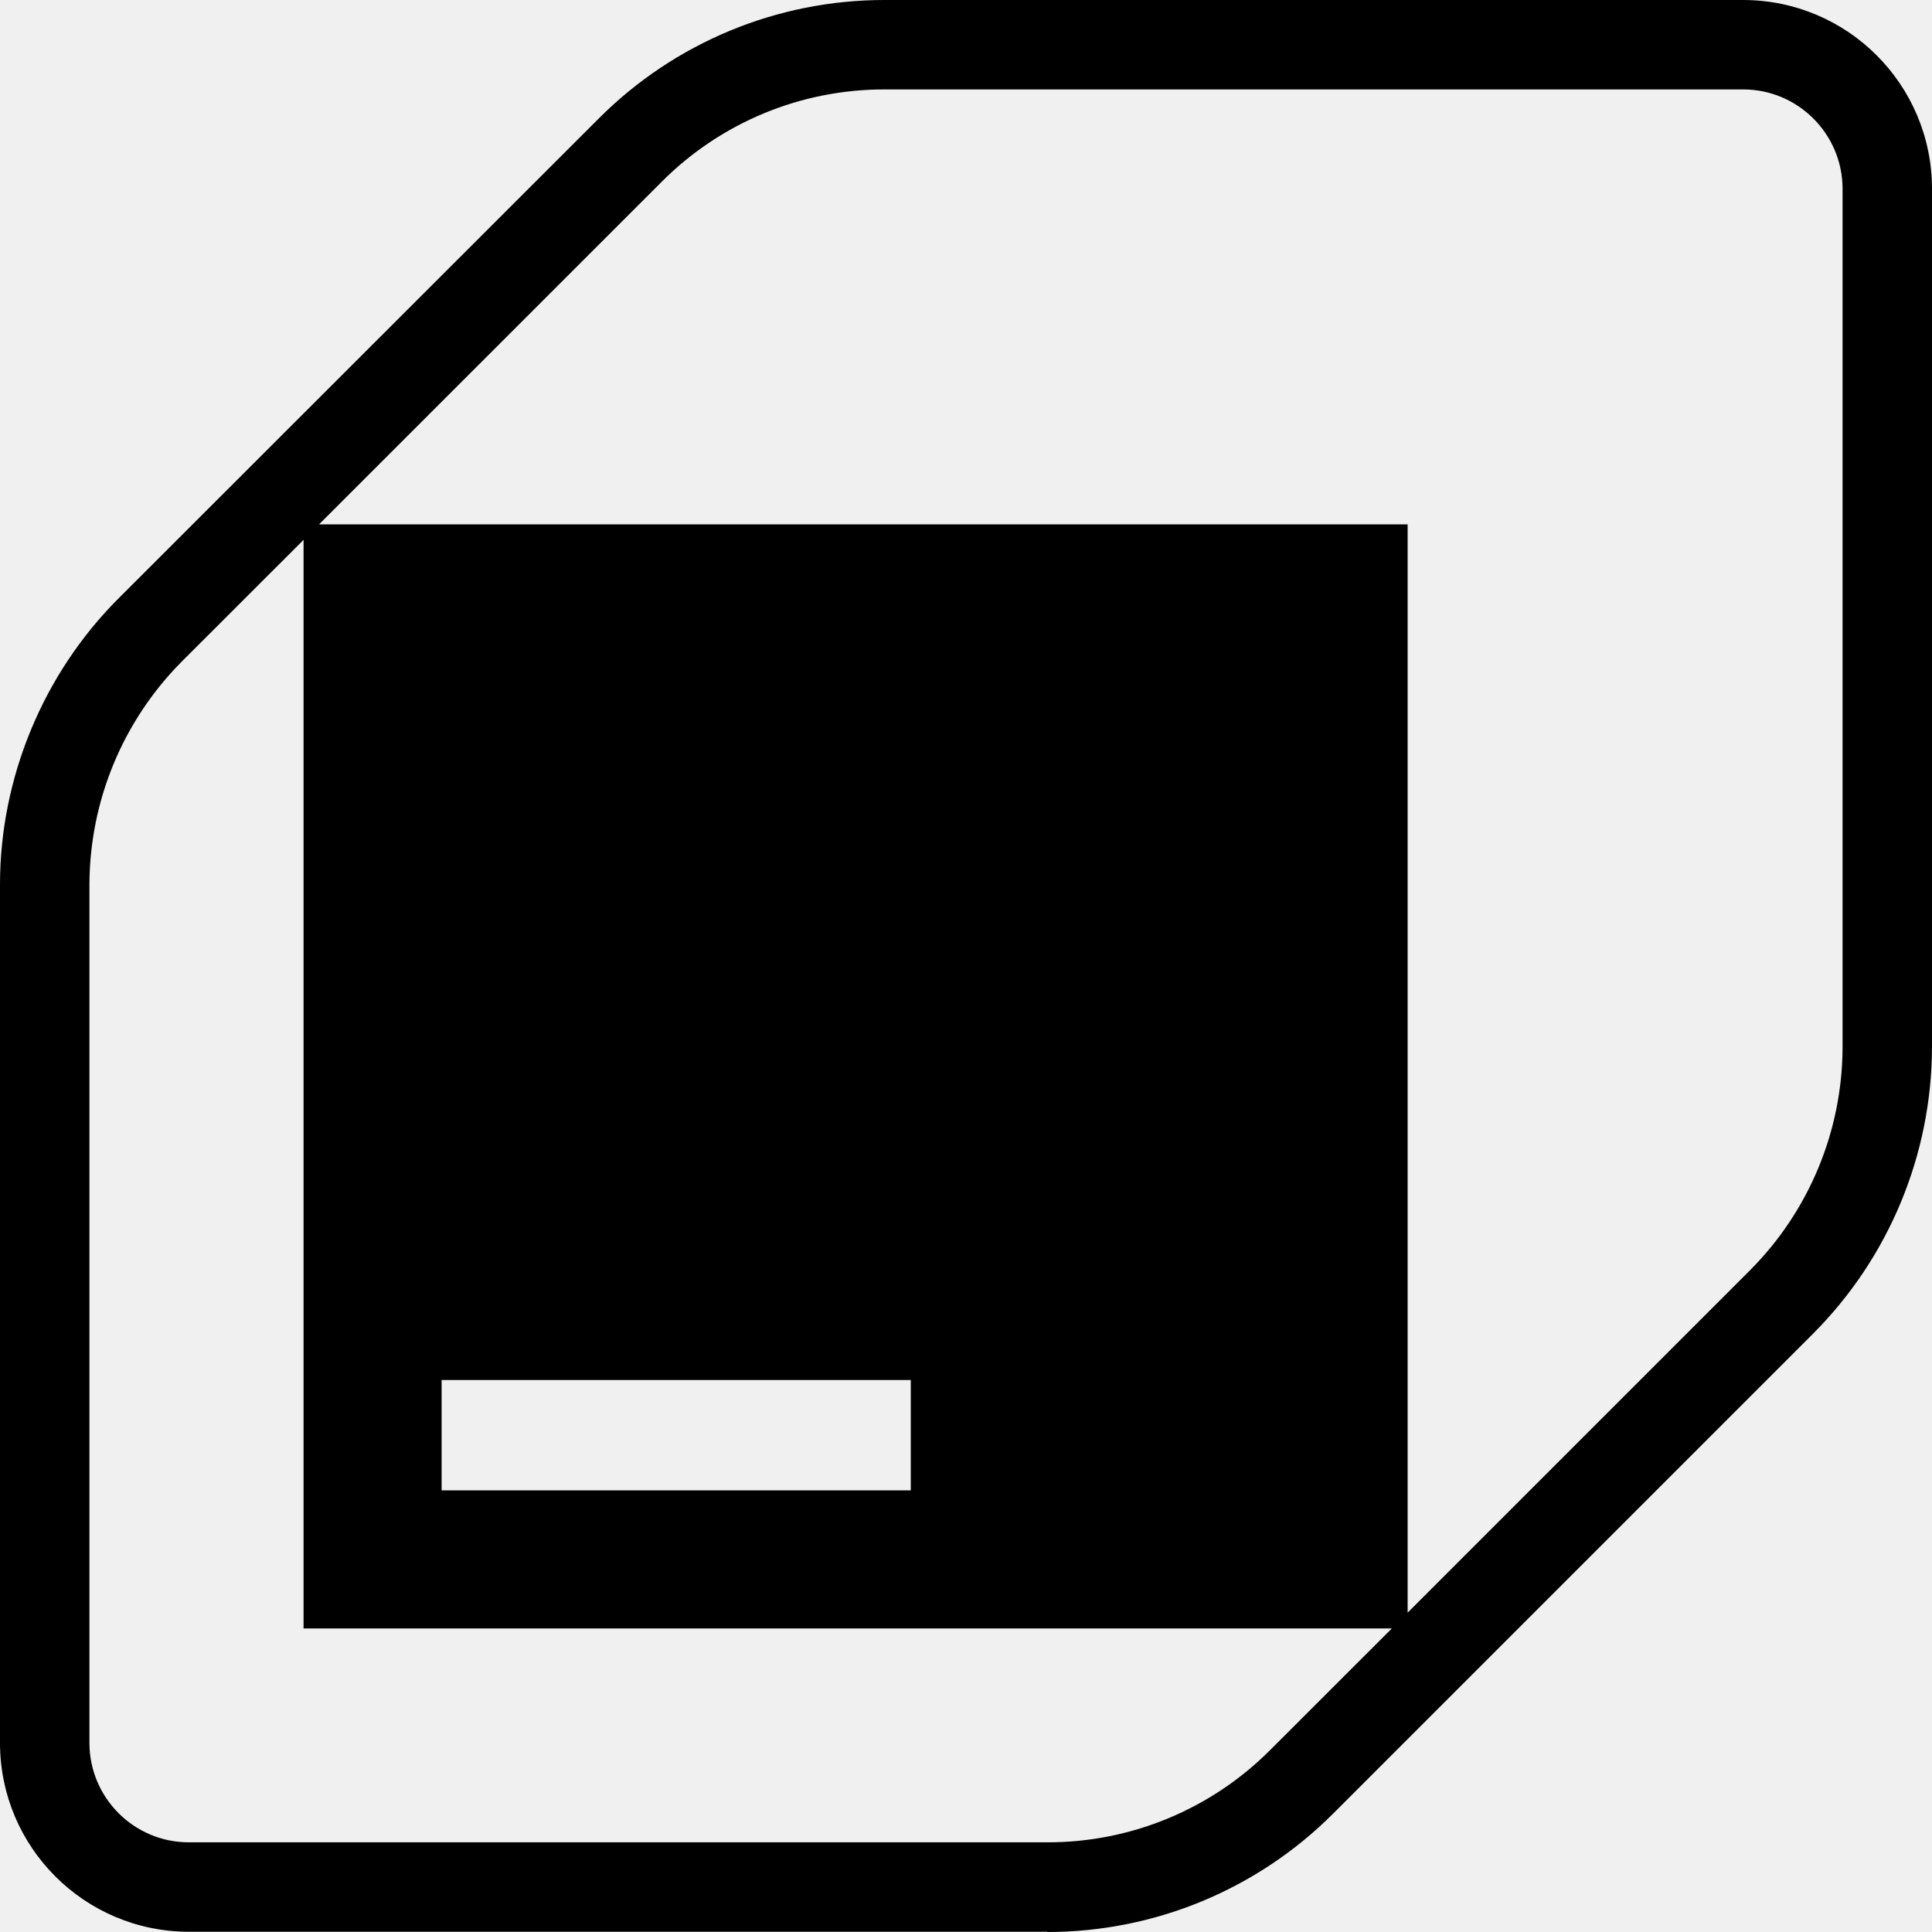
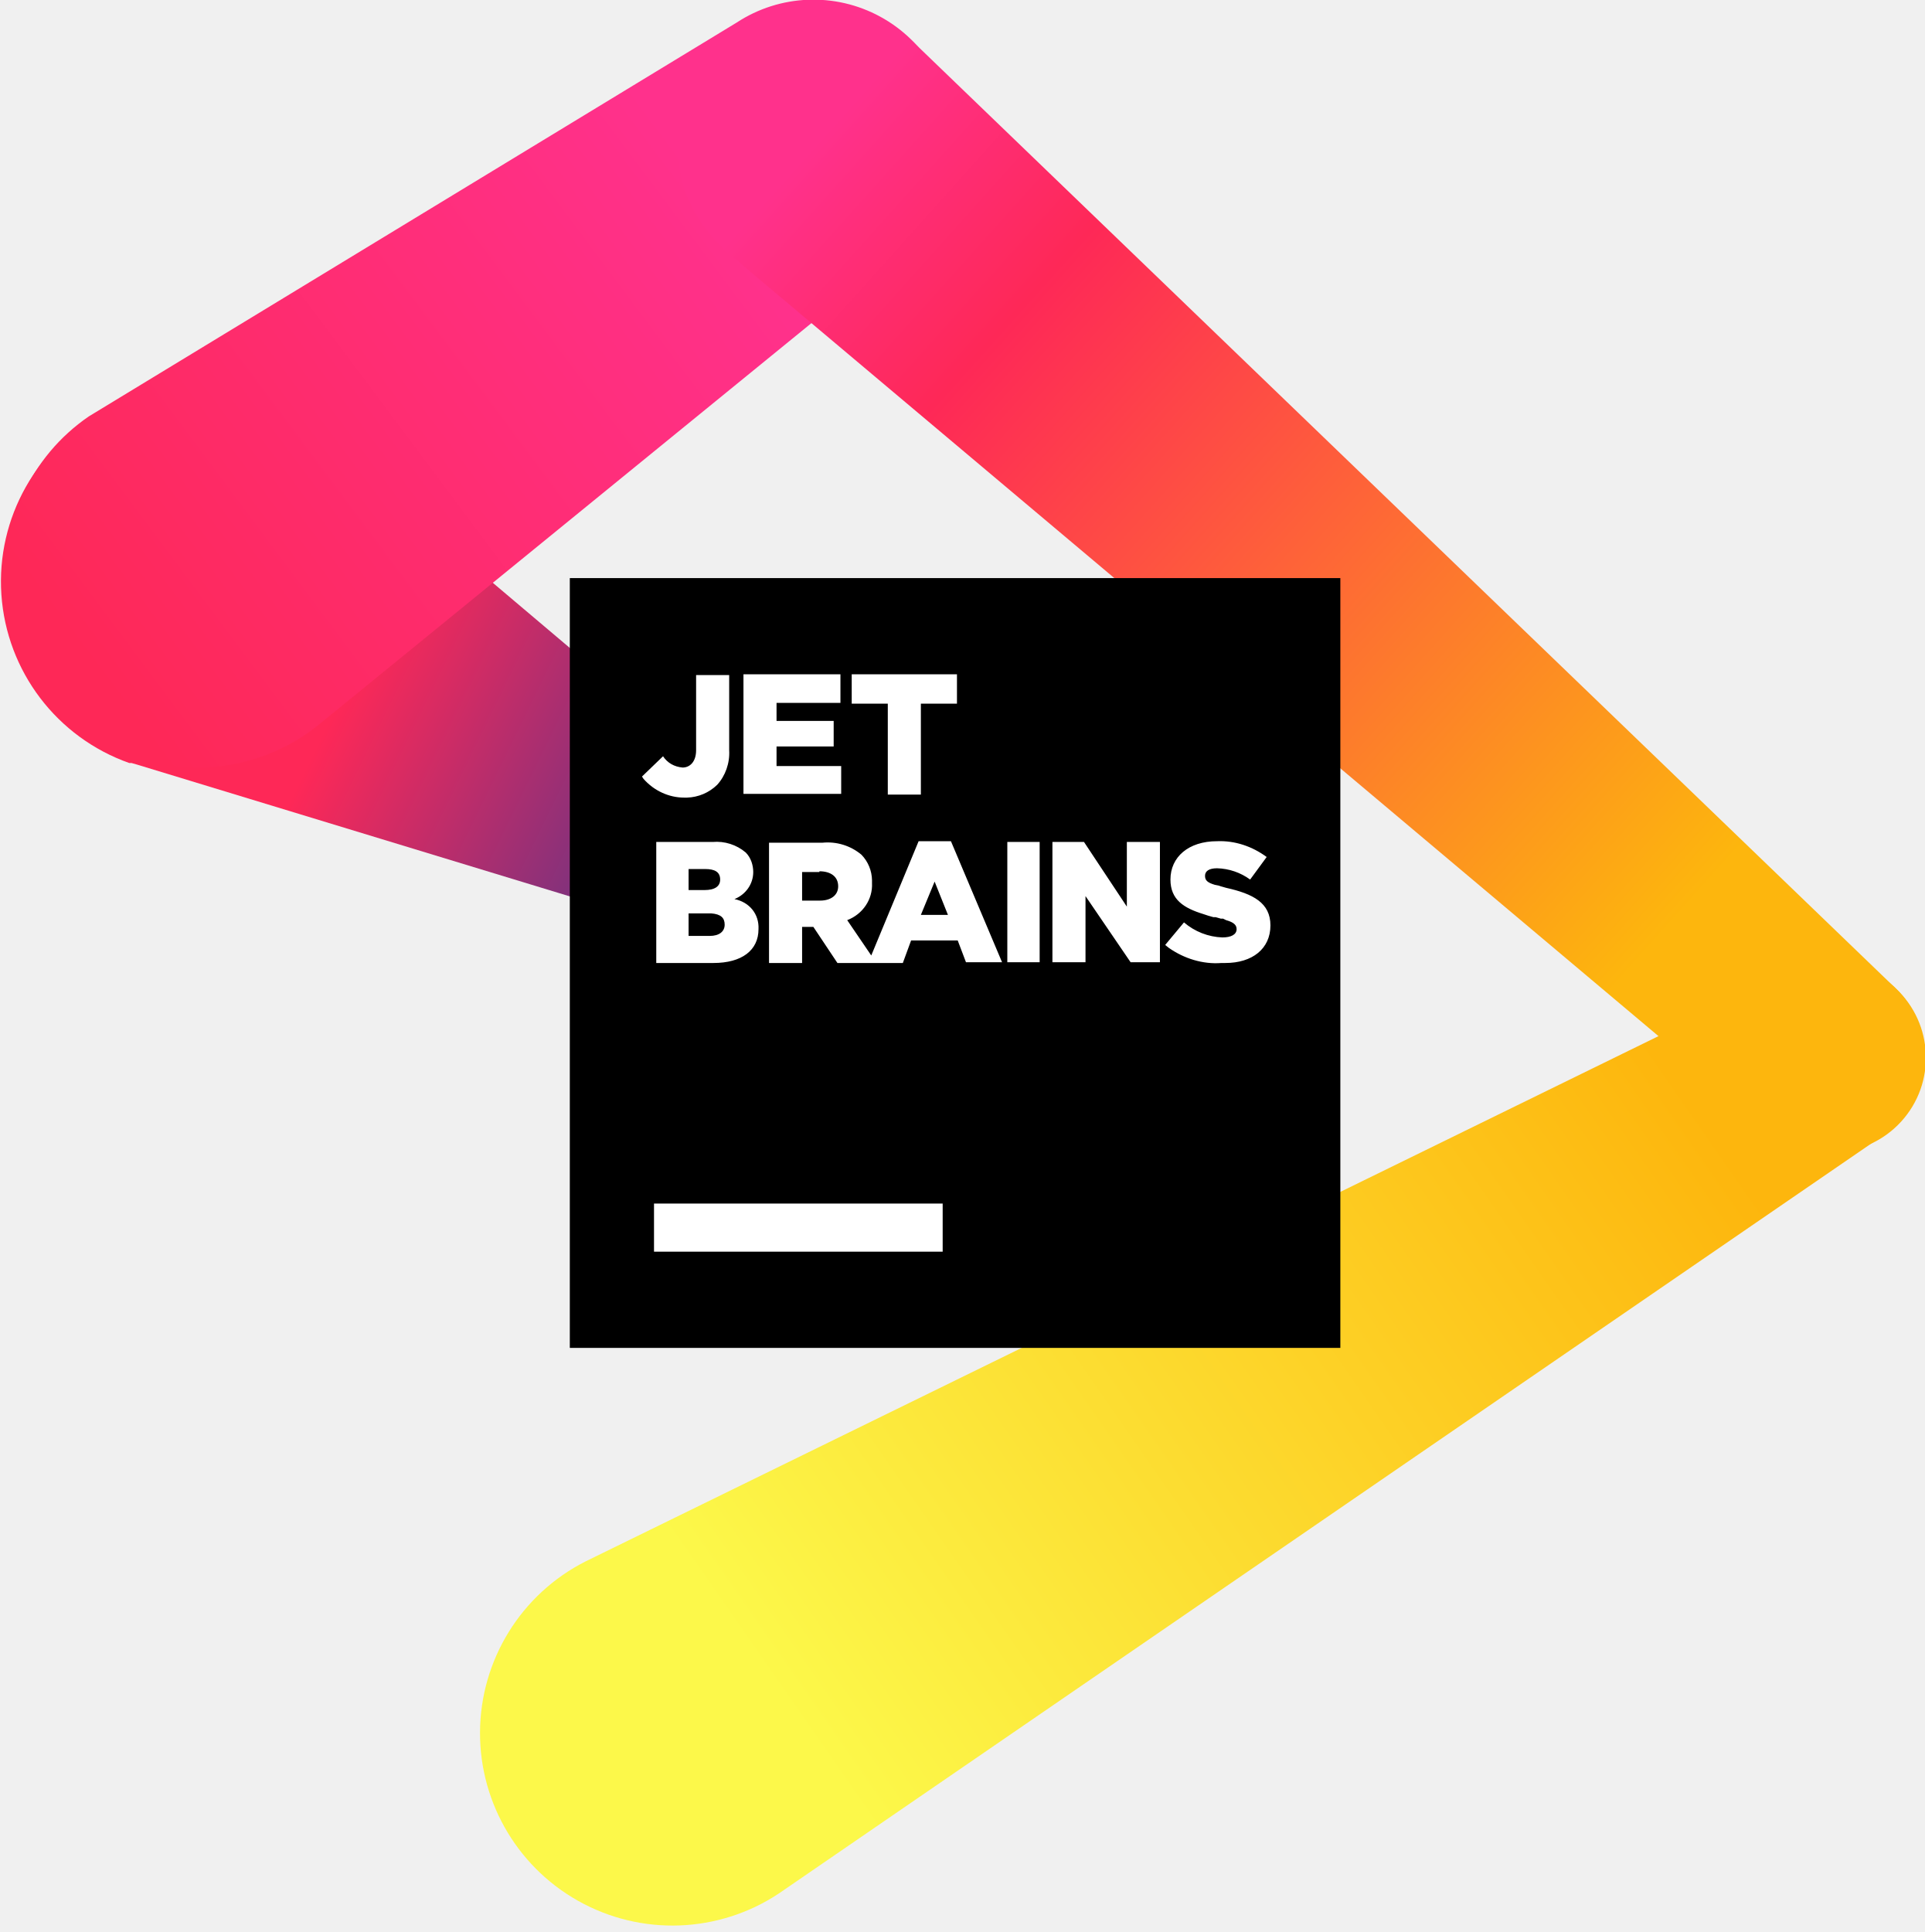
- <svg xmlns="http://www.w3.org/2000/svg" fill="currentColor" role="img" viewBox="0 0 24 24">
-   <path d="M2.345 23.997A2.347 2.347 0 0 1 0 21.652V10.988C0 9.665.535 8.37 1.473 7.433l5.965-5.961A5.01 5.01 0 0 1 10.989 0h10.666A2.347 2.347 0 0 1 24 2.345v10.664a5.056 5.056 0 0 1-1.473 3.554l-5.965 5.965A5.017 5.017 0 0 1 13.007 24v-.003H2.345Zm8.969-6.854H5.486v1.371h5.828v-1.371ZM3.963 6.514h13.523v13.519l4.257-4.257a3.936 3.936 0 0 0 1.146-2.767V2.345c0-.678-.552-1.234-1.234-1.234H10.989a3.897 3.897 0 0 0-2.767 1.145L3.963 6.514Zm-.192.192L2.256 8.22a3.944 3.944 0 0 0-1.145 2.768v10.664c0 .678.552 1.234 1.234 1.234h10.666a3.9 3.9 0 0 0 2.767-1.146l1.512-1.511H3.771V6.706Z" />
+ <svg xmlns="http://www.w3.org/2000/svg" preserveAspectRatio="xMidYMid" viewBox="0 0 256 257">
+   <defs>
+     <linearGradient x1="25.2%" y1="43.3%" x2="99.2%" y2="67.4%" id="a">
+       <stop stop-color="#FE2857" offset="21%" />
+       <stop stop-color="#293896" offset="100%" />
+     </linearGradient>
+     <linearGradient x1="2.3%" y1="77.1%" x2="90.7%" y2="24.1%" id="b">
+       <stop stop-color="#FE2857" offset="0%" />
+       <stop stop-color="#FE2857" offset="1%" />
+       <stop stop-color="#FF318C" offset="86%" />
+     </linearGradient>
+     <linearGradient x1="6.3%" y1="13.9%" x2="94.6%" y2="87.7%" id="c">
+       <stop stop-color="#FF318C" offset="2%" />
+       <stop stop-color="#FE2857" offset="21%" />
+       <stop stop-color="#FDB60D" offset="86%" />
+     </linearGradient>
+     <linearGradient x1="91.1%" y1="27.7%" x2="2%" y2="68.6%" id="d">
+       <stop stop-color="#FDB60D" offset="1%" />
+       <stop stop-color="#FCF84A" offset="86%" />
+     </linearGradient>
+   </defs>
+   <path d="M112.7 117.4 42 57.6a25.6 25.6 0 1 0-24.8 43.9h.3l.7.2 89 27.1a6 6 0 0 0 2 .4 6.4 6.4 0 0 0 3.3-11.8Z" fill="url(#a)" />
+   <path d="M126.8 18.7A18.6 18.6 0 0 0 98 3L11.8 55.4a25.6 25.6 0 1 0 30.6 41l77.3-63 .6-.5c4.1-3.6 6.5-8.7 6.5-14.2Z" fill="url(#b)" />
+   <path d="M252.2 131.5 121.4 5.5A18.6 18.6 0 1 0 96 32.8l.2.3 139 117a12.6 12.6 0 0 0 17-18.6Z" fill="url(#c)" />
+   <path d="M256 140.6a12.6 12.6 0 0 0-20-10.3L77.9 207.7a25.6 25.6 0 1 0 26.4 43.7l146.4-100.5c3.4-2.4 5.4-6.2 5.4-10.3Z" fill="url(#d)" />
+   <path d="M75.8 76.9h102.5v102.4H75.8z" />
+   <path d="M87 160.1h38.4v6.4H87v-6.4Zm-1.6-56.8 2.8-2.7c.6.9 1.5 1.4 2.6 1.5 1 0 1.8-.8 1.8-2.3v-10H97v10c.1 1.7-.5 3.4-1.6 4.6a6 6 0 0 1-4 1.7H91c-2 0-4-.9-5.4-2.5l-.2-.3ZM99 89.7h12.8v3.8h-8.5v2.4h7.6v3.4h-7.6v2.6h8.6v3.7h-13V89.7Zm19 3.9h-4.7v-3.9h14v3.9h-4.8v12.1h-4.4V93.6ZM87.3 112h7.5a6 6 0 0 1 4.4 1.4c.7.7 1 1.7 1 2.6 0 1.6-1 3-2.5 3.6 2 .4 3.3 2 3.2 4 0 2.8-2.2 4.5-6 4.5h-7.6v-16Zm8.5 5c0-1-.7-1.4-2-1.4h-2.2v2.8h2.1c1.4 0 2.1-.5 2.1-1.4Zm-1.5 4.5h-2.7v3h2.8c1.3 0 2-.6 2-1.5s-.5-1.4-1.8-1.5h-.3Zm17.1 6.6-3.2-4.8h-1.5v4.8h-4.4v-16h7.1a7 7 0 0 1 5.2 1.6 5 5 0 0 1 1.4 3.4v.4c.1 2.1-1.2 4.1-3.3 4.9l3.2 4.7 6.3-15.2h4.3l6.8 16.1h-4.8l-1.1-2.9h-6.2l-1.1 3h-8.7Zm13-11-1.9 4.6h3.6l-1.8-4.5ZM109 116h-2.3v3.8h2.4c1.4 0 2.4-.7 2.4-1.9 0-1.3-1-2-2.5-2Zm25-4h4.3v16H134v-16Zm6 0h4.2l5.7 8.6V112h4.4v16h-3.9l-6-8.8v8.8H140v-16Zm15 13.7 2.5-3a8.3 8.3 0 0 0 5.1 2c1.2 0 1.9-.4 1.9-1.1 0-.5-.3-.9-1.4-1.2l-.4-.2h-.3l-.7-.2h-.3l-.7-.2-.6-.2c-2.6-.8-4.4-1.9-4.4-4.6 0-3 2.4-5.1 6.2-5.1 2.4-.1 4.7.7 6.6 2.1l-2.2 3a7.8 7.8 0 0 0-4.4-1.5c-1.1 0-1.6.4-1.6 1s.3.9 1.3 1.2l.5.1.3.1.7.2c3.6.8 5.9 2 5.9 5 0 3.1-2.4 5-6 5h-.5c-2.5.2-5-.6-7-2l-.5-.4Z" fill="#FFF" />
</svg>
